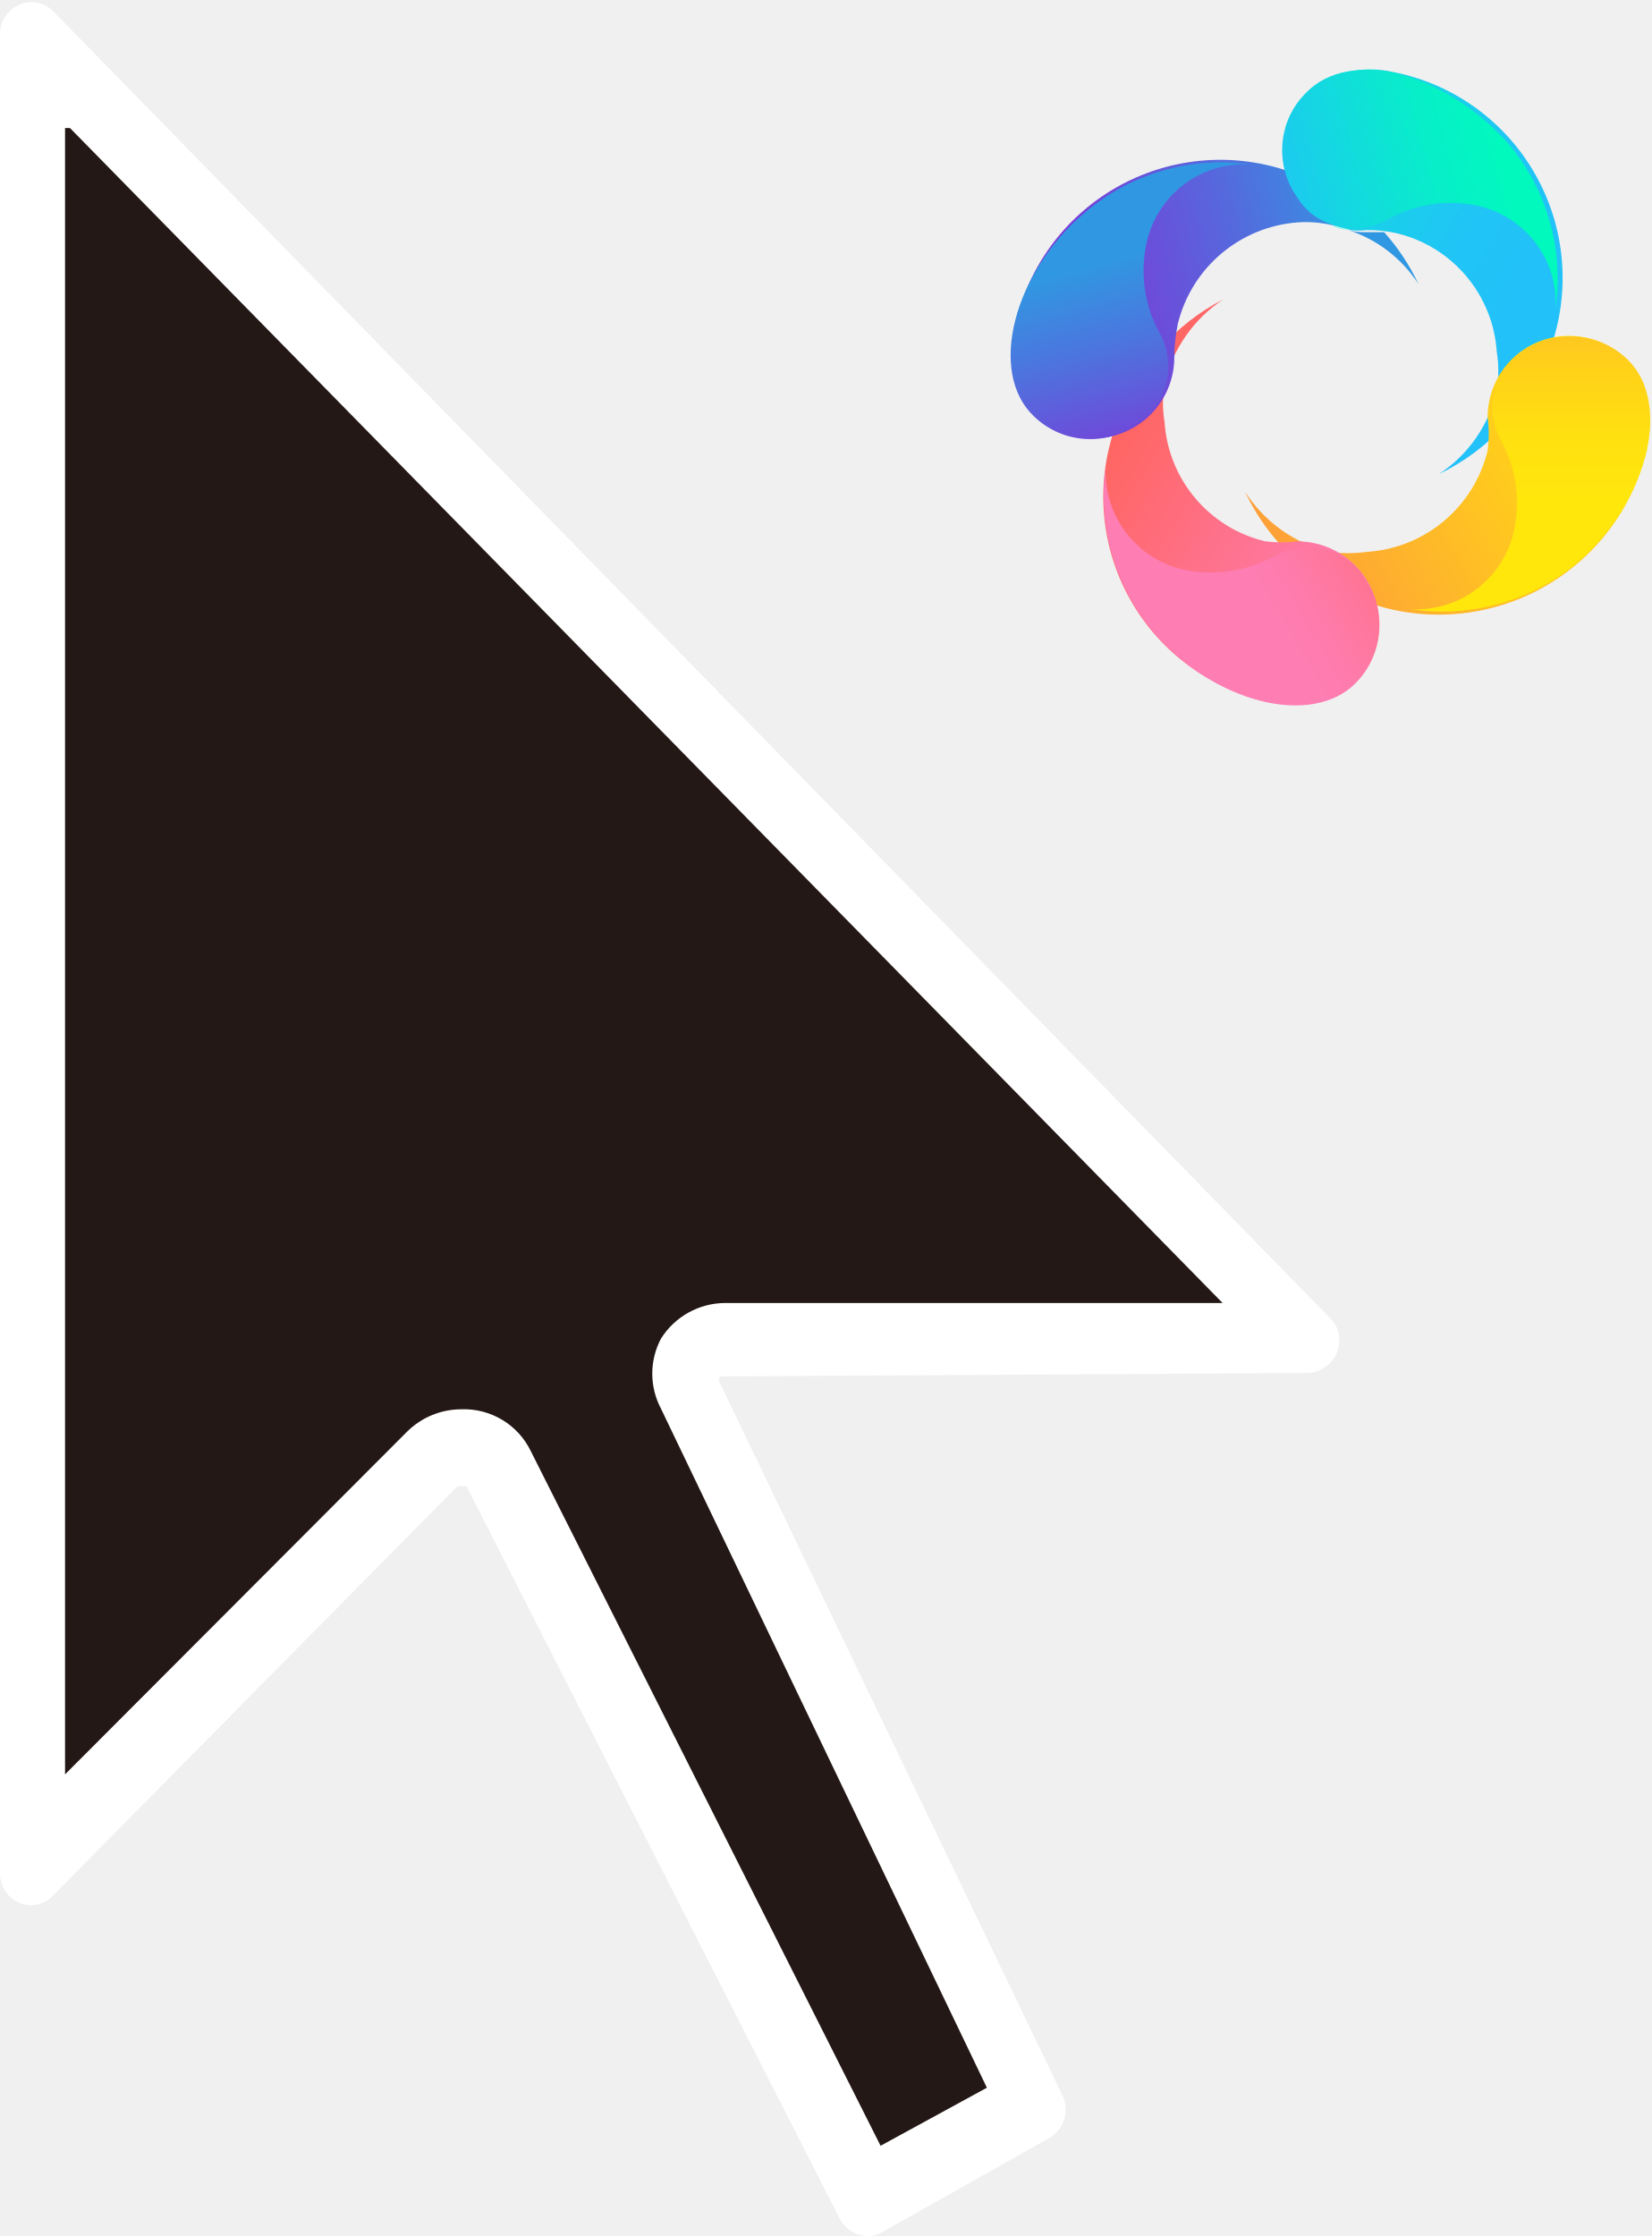
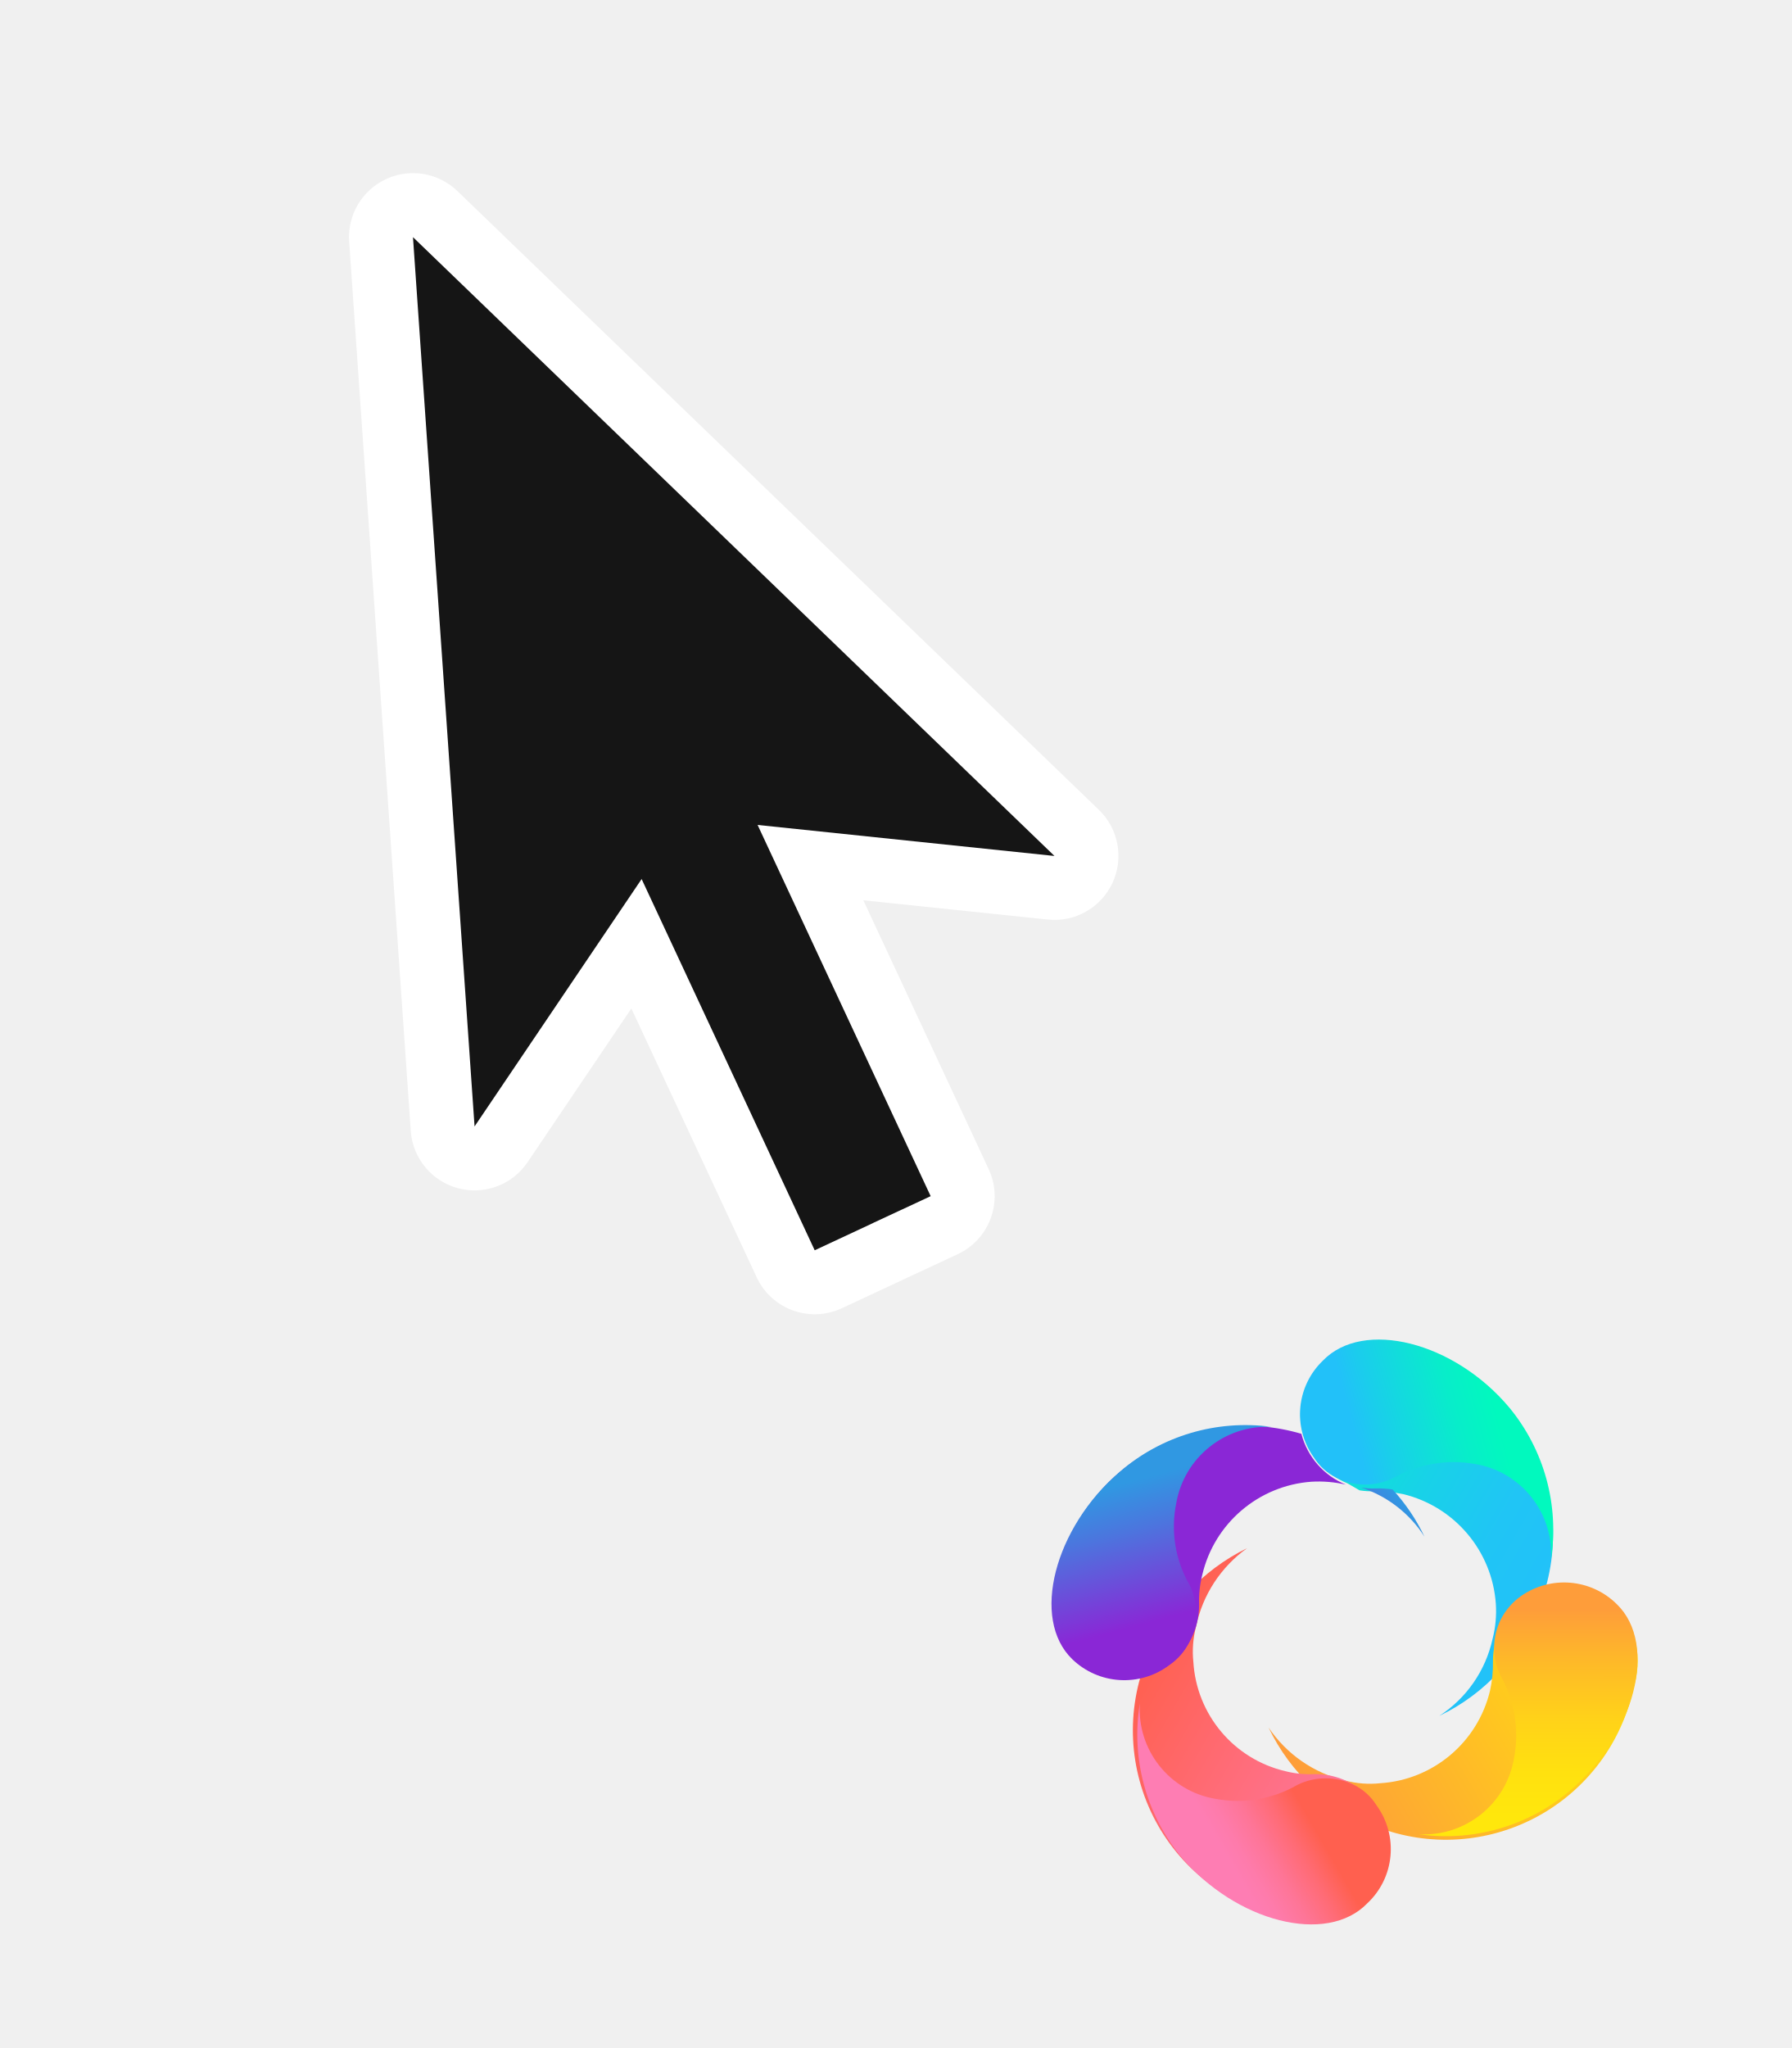
- <svg xmlns="http://www.w3.org/2000/svg" xmlns:xlink="http://www.w3.org/1999/xlink" id="图层_1" data-name="图层 1" viewBox="0 0 23.61 31.97">
+ <svg xmlns="http://www.w3.org/2000/svg" width="28px" height="32px" viewBox="0 0 28 32" version="1.1">
  <defs>
-     <style>.cls-1{fill:#231815;}.cls-2{fill:#fff;}.cls-3{fill:url(#未命名的渐变_5);}.cls-4{fill:url(#未命名的渐变_2);}.cls-5{fill:url(#未命名的渐变_3);}.cls-6{fill:url(#未命名的渐变_4);}.cls-7{fill:url(#未命名的渐变_6);}.cls-8{fill:url(#未命名的渐变_6-2);}.cls-9{fill:url(#未命名的渐变_7);}.cls-10{fill:url(#未命名的渐变_8);}.cls-11{fill:url(#未命名的渐变_9);}.cls-12{fill:url(#未命名的渐变_10);}</style>
-     <linearGradient id="未命名的渐变_5" x1="148.17" y1="-129.82" x2="153.11" y2="-129.82" gradientTransform="matrix(-0.87, -0.5, -0.5, 0.87, 85.61, 191.49)" gradientUnits="userSpaceOnUse">
-       <stop offset="0" stop-color="#22c1f9" />
-       <stop offset="0.25" stop-color="#20c5f5" />
-       <stop offset="0.52" stop-color="#18d2e8" />
-       <stop offset="0.8" stop-color="#0ce6d2" />
-       <stop offset="1" stop-color="#01f9be" />
+     <linearGradient x1="-0.178%" y1="50.855%" x2="100.162%" y2="50.855%" id="linearGradient-1">
+       <stop stop-color="#22C1F9" offset="0%" />
+       <stop stop-color="#20C5F5" offset="25%" />
+       <stop stop-color="#18D2E8" offset="52%" />
+       <stop stop-color="#0CE6D2" offset="80%" />
+       <stop stop-color="#01F9BE" offset="100%" />
    </linearGradient>
-     <linearGradient id="未命名的渐变_2" x1="146.68" y1="-130.01" x2="149.55" y2="-125.04" gradientTransform="matrix(-0.87, -0.5, -0.5, 0.87, 85.61, 191.49)" gradientUnits="userSpaceOnUse">
-       <stop offset="0" stop-color="#ffe70c" />
-       <stop offset="0.19" stop-color="#ffd815" />
-       <stop offset="1" stop-color="#fe9d3a" />
+     <linearGradient x1="13.397%" y1="94.714%" x2="69.521%" y2="-5.849%" id="linearGradient-2">
+       <stop stop-color="#FFE70C" offset="0%" />
+       <stop stop-color="#FFD815" offset="19%" />
+       <stop stop-color="#FE9D3A" offset="100%" />
    </linearGradient>
-     <linearGradient id="未命名的渐变_3" x1="148.2" y1="-125.72" x2="153.14" y2="-125.72" gradientTransform="matrix(-0.87, -0.5, -0.5, 0.87, 85.61, 191.49)" gradientUnits="userSpaceOnUse">
-       <stop offset="0" stop-color="#fe7db3" />
-       <stop offset="1" stop-color="#ff604f" />
+     <linearGradient x1="0.044%" y1="50.408%" x2="99.423%" y2="50.408%" id="linearGradient-3">
+       <stop stop-color="#FE7DB3" offset="0%" />
+       <stop stop-color="#FF604F" offset="100%" />
    </linearGradient>
-     <linearGradient id="未命名的渐变_4" x1="148.17" y1="-129.82" x2="153.11" y2="-129.82" gradientTransform="matrix(-0.87, -0.5, -0.5, 0.87, 85.61, 191.49)" gradientUnits="userSpaceOnUse">
-       <stop offset="0" stop-color="#01f9be" />
-       <stop offset="0.01" stop-color="#03f9bf" />
-       <stop offset="0.23" stop-color="#2cfbd3" />
-       <stop offset="0.44" stop-color="#4cfce3" />
-       <stop offset="0.64" stop-color="#63fdee" />
-       <stop offset="0.83" stop-color="#71fef5" />
-       <stop offset="1" stop-color="#76fef7" />
+     <linearGradient x1="-300.5%" y1="53%" x2="193.5%" y2="53%" id="linearGradient-4">
+       <stop stop-color="#01F9BE" offset="0%" />
+       <stop stop-color="#03F9BF" offset="1%" />
+       <stop stop-color="#2CFBD3" offset="23%" />
+       <stop stop-color="#4CFCE3" offset="44%" />
+       <stop stop-color="#63FDEE" offset="64%" />
+       <stop stop-color="#71FEF5" offset="83%" />
+       <stop stop-color="#76FEF7" offset="100%" />
    </linearGradient>
-     <linearGradient id="未命名的渐变_6" x1="150.68" y1="-130.02" x2="154.85" y2="-125.84" gradientTransform="matrix(-0.87, -0.5, -0.5, 0.87, 85.61, 191.49)" gradientUnits="userSpaceOnUse">
-       <stop offset="0" stop-color="#3098e2" />
-       <stop offset="0.01" stop-color="#3197e2" />
-       <stop offset="0.33" stop-color="#5767dd" />
-       <stop offset="0.62" stop-color="#7344d9" />
-       <stop offset="0.85" stop-color="#842fd7" />
-       <stop offset="1" stop-color="#8a27d6" />
+     <linearGradient x1="29.032%" y1="60.081%" x2="365.323%" y2="-211.772%" id="linearGradient-5">
+       <stop stop-color="#3098E2" offset="0%" />
+       <stop stop-color="#3197E2" offset="1%" />
+       <stop stop-color="#5767DD" offset="33%" />
+       <stop stop-color="#7344D9" offset="62%" />
+       <stop stop-color="#842FD7" offset="85%" />
+       <stop stop-color="#8A27D6" offset="100%" />
    </linearGradient>
-     <linearGradient id="未命名的渐变_6-2" x1="150.87" y1="-130.22" x2="155.06" y2="-126.03" xlink:href="#未命名的渐变_6" />
-     <linearGradient id="未命名的渐变_7" x1="149.68" y1="-131.96" x2="152.15" y2="-129.5" gradientTransform="matrix(-0.87, -0.5, -0.5, 0.87, 85.61, 191.49)" gradientUnits="userSpaceOnUse">
-       <stop offset="0" stop-color="#01f9be" />
-       <stop offset="0.29" stop-color="#08edca" />
-       <stop offset="0.81" stop-color="#1aceeb" />
-       <stop offset="1" stop-color="#22c1f9" />
+     <linearGradient x1="1874.799%" y1="-2741.637%" x2="1934.051%" y2="-2655.396%" id="linearGradient-6">
+       <stop stop-color="#3098E2" offset="0%" />
+       <stop stop-color="#3197E2" offset="1%" />
+       <stop stop-color="#5767DD" offset="33%" />
+       <stop stop-color="#7344D9" offset="62%" />
+       <stop stop-color="#842FD7" offset="85%" />
+       <stop stop-color="#8A27D6" offset="100%" />
    </linearGradient>
-     <linearGradient id="未命名的渐变_8" x1="460.49" y1="31.2" x2="462.02" y2="33.85" gradientTransform="matrix(0.87, 0.5, 0.5, -0.87, -398.02, -194.31)" gradientUnits="userSpaceOnUse">
-       <stop offset="0" stop-color="#fe7db3" />
-       <stop offset="0.17" stop-color="#fe7bab" />
-       <stop offset="0.42" stop-color="#fe7597" />
-       <stop offset="0.72" stop-color="#ff6b75" />
-       <stop offset="1" stop-color="#ff604f" />
+     <linearGradient x1="26.671%" y1="60.617%" x2="79.372%" y2="32.678%" id="linearGradient-7">
+       <stop stop-color="#01F9BE" offset="0%" />
+       <stop stop-color="#08EDCA" offset="29%" />
+       <stop stop-color="#1ACEEB" offset="81%" />
+       <stop stop-color="#22C1F9" offset="100%" />
    </linearGradient>
-     <linearGradient id="未命名的渐变_9" x1="396.15" y1="-205.44" x2="399.58" y2="-203.47" gradientTransform="matrix(0.5, -0.87, -0.87, -0.5, -354.11, 249.06)" gradientUnits="userSpaceOnUse">
-       <stop offset="0" stop-color="#ffe70c" />
-       <stop offset="0.21" stop-color="#ffe10f" />
-       <stop offset="0.47" stop-color="#ffd219" />
-       <stop offset="0.76" stop-color="#feb829" />
-       <stop offset="1" stop-color="#fe9d3a" />
+     <linearGradient x1="65.252%" y1="38.513%" x2="32.635%" y2="68.802%" id="linearGradient-8">
+       <stop stop-color="#FE7DB3" offset="0%" />
+       <stop stop-color="#FE7BAB" offset="17%" />
+       <stop stop-color="#FE7597" offset="42%" />
+       <stop stop-color="#FF6B75" offset="72%" />
+       <stop stop-color="#FF604F" offset="100%" />
    </linearGradient>
-     <linearGradient id="未命名的渐变_10" x1="231.63" y1="139.45" x2="234.09" y2="141.92" gradientTransform="matrix(-0.5, 0.87, 0.87, 0.5, 10.89, -267.71)" gradientUnits="userSpaceOnUse">
-       <stop offset="0" stop-color="#3098e2" />
-       <stop offset="0.33" stop-color="#4b76de" />
-       <stop offset="1" stop-color="#8a27d6" />
+     <linearGradient x1="40.731%" y1="17.664%" x2="62.681%" y2="90.662%" id="linearGradient-9">
+       <stop stop-color="#FFE70C" offset="0%" />
+       <stop stop-color="#FFE10F" offset="21%" />
+       <stop stop-color="#FFD219" offset="47%" />
+       <stop stop-color="#FEB829" offset="76%" />
+       <stop stop-color="#FE9D3A" offset="100%" />
+     </linearGradient>
+     <linearGradient x1="60.448%" y1="73.177%" x2="33.34%" y2="21.22%" id="linearGradient-10">
+       <stop stop-color="#3098E2" offset="0%" />
+       <stop stop-color="#4B76DE" offset="33%" />
+       <stop stop-color="#8A27D6" offset="100%" />
    </linearGradient>
  </defs>
-   <path class="cls-1" d="M7,20.74H6.57a.59.59,0,0,0-.42.17L.41,26.72.5.46l18.23,18.7H10.09l-.21.27a.56.56,0,0,0,0,.56l4.88,10.18-2.4,1.27Z" transform="translate(0 0.03)" />
-   <path class="cls-2" d="M1,1.8,17.48,18.6H10.37a1.09,1.09,0,0,0-.92.51,1.07,1.07,0,0,0,0,1l4.66,9.71-1.52.83-5-9.93a1.06,1.06,0,0,0-1-.6,1.1,1.1,0,0,0-.77.32L.93,25.34V1.8M.45,0A.46.46,0,0,0,0,.43V26.75a.45.45,0,0,0,.44.46h0a.43.43,0,0,0,.32-.14l5.78-5.85h.13L12,31.68a.46.46,0,0,0,.41.26.39.39,0,0,0,.21-.06L15,30.54a.47.47,0,0,0,.19-.61L10.3,19.76a.08.08,0,0,1,0-.11h0l8.4-.05h0a.47.47,0,0,0,.45-.47.44.44,0,0,0-.13-.31L.77.14A.44.44,0,0,0,.45,0Z" transform="translate(0 0.03)" />
-   <path class="cls-3" d="M18.4,1.73a1.13,1.13,0,0,0,0,.68,1.19,1.19,0,0,0,.69.79h0l.22.06a.78.78,0,0,0,.22,0,1.8,1.8,0,0,1,.46.05A1.87,1.87,0,0,1,21.4,5a1.71,1.71,0,0,1,0,.55,1.92,1.92,0,0,1-.83,1.2,3.11,3.11,0,0,0,1.56-1.7A3,3,0,0,0,19.92,1a1.47,1.47,0,0,0-.66,0A1.13,1.13,0,0,0,18.4,1.73Z" transform="translate(0 0.03)" />
-   <path class="cls-4" d="M23.55,6.37a1.52,1.52,0,0,0,0-.67,1.09,1.09,0,0,0-.73-.86,1.16,1.16,0,0,0-1.55,1.1,1.83,1.83,0,0,1,0,.47,1.9,1.9,0,0,1-1.72,1.45,2,2,0,0,1-.55,0A2,2,0,0,1,17.8,7a3.06,3.06,0,0,0,5.75-.61Z" transform="translate(0 0.03)" />
-   <path class="cls-5" d="M18.12,10a1.52,1.52,0,0,0,.67,0,1.11,1.11,0,0,0,.86-.73,1.17,1.17,0,0,0-1.1-1.56,1.79,1.79,0,0,1-.46,0A1.88,1.88,0,0,1,16.65,6a1.68,1.68,0,0,1,0-.55,2,2,0,0,1,.84-1.2A3.12,3.12,0,0,0,16,5.93,3,3,0,0,0,18.12,10Z" transform="translate(0 0.03)" />
-   <path class="cls-6" d="M19.05,3.2a.86.86,0,0,0,.23.06l-.22-.06Z" transform="translate(0 0.03)" />
-   <path class="cls-7" d="M19.28,3.26a1.9,1.9,0,0,1,1,.77,3.07,3.07,0,0,0-.49-.74H19.5A.78.78,0,0,1,19.28,3.26Z" transform="translate(0 0.03)" />
-   <path class="cls-8" d="M14.51,4.65a1.34,1.34,0,0,0,0,.66,1.11,1.11,0,0,0,.73.86,1.16,1.16,0,0,0,1.55-1.1,2.5,2.5,0,0,1,.05-.47,1.91,1.91,0,0,1,1.71-1.45,1.63,1.63,0,0,1,.54.05,1.19,1.19,0,0,1-.69-.79A3,3,0,0,0,14.51,4.65Z" transform="translate(0 0.03)" />
-   <path class="cls-9" d="M22.24,4.39A1.42,1.42,0,0,0,21.06,2.9a1.83,1.83,0,0,0-1.26.23,1,1,0,0,1-.88,0,.86.86,0,0,1-.36-.32,1.16,1.16,0,0,1,.11-1.51c.63-.66,2-.29,2.91.74A3,3,0,0,1,22.24,4.39Z" transform="translate(0 0.03)" />
-   <path class="cls-10" d="M15.81,6.64A1.43,1.43,0,0,0,17,8.13a1.9,1.9,0,0,0,1.26-.23,1,1,0,0,1,.88,0,.86.86,0,0,1,.36.32,1.18,1.18,0,0,1-.11,1.51c-.63.65-2.05.29-2.91-.74A3,3,0,0,1,15.81,6.64Z" transform="translate(0 0.03)" />
-   <path class="cls-11" d="M20.17,8.68a1.43,1.43,0,0,0,1.49-1.19,1.85,1.85,0,0,0-.22-1.26,1,1,0,0,1,0-.88A1,1,0,0,1,21.76,5a1.18,1.18,0,0,1,1.51.11c.65.63.28,2.05-.74,2.92A3,3,0,0,1,20.17,8.68Z" transform="translate(0 0.03)" />
-   <path class="cls-12" d="M17.87,2.32a1.43,1.43,0,0,0-1.49,1.19,1.85,1.85,0,0,0,.22,1.26,1,1,0,0,1,0,.89.92.92,0,0,1-.32.36,1.16,1.16,0,0,1-1.5-.1c-.66-.63-.29-2.06.74-2.92A3,3,0,0,1,17.87,2.32Z" transform="translate(0 0.03)" />
+   <g id="页面-1" stroke="none" stroke-width="1" fill="none" fill-rule="evenodd">
+     <g id="编组-6备份-2" transform="translate(0.593724, -54.73665)" fill-rule="nonzero">
+       <g id="编组-25" transform="translate(-0, 55)">
+         <g id="center_ptr备份-17" transform="translate(9.452911, 11.14572) rotate(-25) translate(-9.452911, -11.14572) translate(3.4527, 1.645722)">
+           <path d="M8,18 C8,18.552 7.552,19 7,19 L5,19 C4.448,19 4,18.552 4,18 L4,13.365 L1.514,14.857 C1.148,15.077 0.683,15.039 0.357,14.765 C0.03,14.49 -0.086,14.039 0.067,13.641 L0.067,13.641 L5.067,0.641 C5.216,0.253 5.589,-0.002 6.004,8.95026918e-06 C6.416,0.001 6.786,0.256 6.934,0.641 L6.934,0.641 L11.934,13.641 C12.087,14.039 11.97,14.49 11.644,14.765 C11.317,15.039 10.853,15.077 10.487,14.857 L10.487,14.857 L8,13.365 L8,18 Z M6,3.787 L2.977,11.648 L4.486,10.742 C4.793,10.558 5.175,10.553 5.488,10.727 C5.8,10.902 5.996,11.23 6,11.588 C6.005,11.23 6.2,10.902 6.512,10.727 C6.825,10.553 7.207,10.558 7.514,10.742 L7.514,10.742 L9.024,11.648 L6,3.787 Z" id="形状结合" fill="#FFFFFF" />
+           <path d="M6,1 L11,14 L7,11.6 L7,17 C7,17.006 7,17.012 7,17.017 L7,18 L6.017,17.999 L6,18 C5.994,18 5.989,18 5.983,18 L5,18 L5,16 L5,15.999 L5,11.6 L1,14 L6,1 Z" id="形状结合" fill="#151515" />
+         </g>
+         <g id="编组-2备份-9" transform="translate(20.42732, 25.23665) rotate(-150) translate(-20.42732, -25.23665) translate(15.93999, 20.72411)">
+           <path d="M6.927,7.483 C6.887,7.255 6.779,7.046 6.617,6.883 C6.355,6.618 5.985,6.492 5.617,6.543 L5.617,6.543 L5.397,6.543 C5.327,6.57 5.26,6.603 5.197,6.643 C5.063,6.72 4.923,6.784 4.777,6.833 C3.983,7.066 3.129,6.758 2.667,6.073 C2.564,5.919 2.486,5.75 2.437,5.573 C2.283,5.089 2.326,4.565 2.557,4.113 C2.106,4.77 1.927,5.576 2.057,6.363 C2.179,7.242 2.684,8.022 3.437,8.493 C4.19,8.964 5.112,9.077 5.957,8.803 C6.175,8.752 6.377,8.649 6.547,8.503 C6.839,8.25 6.983,7.865 6.927,7.483 Z" id="路径" fill="url(#linearGradient-1)" />
+           <path d="M0.147,6.013 C0.195,6.234 0.298,6.441 0.447,6.613 C0.692,6.916 1.08,7.068 1.467,7.013 C1.84,6.941 2.155,6.693 2.312,6.347 C2.469,6.001 2.448,5.6 2.257,5.273 C2.177,5.14 2.113,4.999 2.067,4.853 C1.83,4.059 2.138,3.203 2.827,2.743 C2.977,2.633 3.147,2.552 3.327,2.503 C3.808,2.359 4.325,2.402 4.777,2.623 C4.123,2.173 3.32,1.993 2.537,2.123 C1.669,2.258 0.904,2.768 0.444,3.516 C-0.016,4.265 -0.125,5.177 0.147,6.013 L0.147,6.013 Z" id="路径" fill="url(#linearGradient-2)" />
+           <path d="M3.027,0.183 C2.809,0.239 2.607,0.345 2.437,0.493 C2.121,0.751 1.975,1.163 2.057,1.563 C2.125,1.935 2.371,2.251 2.716,2.408 C3.06,2.566 3.46,2.545 3.787,2.353 C3.917,2.269 4.058,2.205 4.207,2.163 C4.998,1.924 5.851,2.233 6.307,2.923 C6.416,3.073 6.497,3.243 6.547,3.423 C6.705,3.902 6.676,4.423 6.467,4.883 C6.912,4.223 7.091,3.419 6.967,2.633 C6.85,1.742 6.339,0.95 5.576,0.475 C4.813,0.001 3.877,-0.107 3.027,0.183 Z" id="路径" fill="url(#linearGradient-3)" />
+           <polygon id="路径" fill="url(#linearGradient-4)" points="5.627 6.543 5.397 6.543 5.617 6.543" />
+           <path d="M5.397,6.593 C4.976,6.681 4.538,6.621 4.157,6.423 C4.402,6.592 4.672,6.723 4.957,6.813 C5.04,6.781 5.121,6.74 5.197,6.693 C5.26,6.653 5.327,6.62 5.397,6.593 L5.397,6.593 Z" id="路径" fill="url(#linearGradient-5)" />
+           <path d="M8.837,3.013 C8.78,2.795 8.674,2.593 8.527,2.423 C8.279,2.096 7.869,1.937 7.467,2.013 C7.094,2.081 6.778,2.327 6.621,2.672 C6.463,3.016 6.484,3.416 6.677,3.743 C6.76,3.876 6.824,4.021 6.867,4.173 C7.105,4.964 6.801,5.819 6.117,6.283 C5.965,6.383 5.8,6.461 5.627,6.513 C5.995,6.462 6.365,6.588 6.627,6.853 C7.441,6.657 8.14,6.135 8.558,5.408 C8.976,4.682 9.077,3.815 8.837,3.013 Z" id="路径" fill="url(#linearGradient-6)" />
+           <path d="M2.267,7.103 C2.59,7.755 3.354,8.058 4.037,7.803 C4.457,7.652 4.811,7.358 5.037,6.973 C5.211,6.714 5.495,6.551 5.807,6.533 C5.969,6.521 6.132,6.556 6.277,6.633 C6.8,6.872 7.068,7.46 6.907,8.013 C6.687,8.893 5.277,9.293 4.017,8.833 C3.213,8.533 2.576,7.903 2.267,7.103 L2.267,7.103 Z" id="路径" fill="url(#linearGradient-7)" />
+           <path d="M6.707,1.943 C6.383,1.29 5.619,0.987 4.937,1.243 C4.515,1.391 4.16,1.685 3.937,2.073 C3.765,2.329 3.484,2.491 3.177,2.513 C3.013,2.525 2.85,2.49 2.707,2.413 C2.17,2.175 1.895,1.574 2.067,1.013 C2.287,0.133 3.697,-0.267 4.957,0.193 C5.764,0.497 6.402,1.135 6.707,1.943 Z" id="路径" fill="url(#linearGradient-8)" />
+           <path d="M1.907,2.353 C1.256,2.683 0.959,3.45 1.217,4.133 C1.364,4.552 1.654,4.906 2.037,5.133 C2.293,5.304 2.455,5.585 2.477,5.893 C2.487,6.058 2.456,6.222 2.387,6.373 C2.148,6.887 1.575,7.157 1.027,7.013 C0.147,6.793 -0.243,5.373 0.207,4.113 C0.497,3.311 1.115,2.671 1.907,2.353 Z" id="路径" fill="url(#linearGradient-9)" />
+           <path d="M7.087,6.713 C7.733,6.379 8.029,5.615 7.777,4.933 C7.635,4.51 7.343,4.154 6.957,3.933 C6.698,3.758 6.535,3.474 6.517,3.163 C6.505,3.001 6.536,2.839 6.607,2.693 C6.831,2.162 7.408,1.874 7.967,2.013 C8.847,2.233 9.237,3.653 8.787,4.923 C8.503,5.736 7.884,6.387 7.087,6.713 L7.087,6.713 Z" id="路径" fill="url(#linearGradient-10)" />
+         </g>
+       </g>
+     </g>
+   </g>
</svg>
